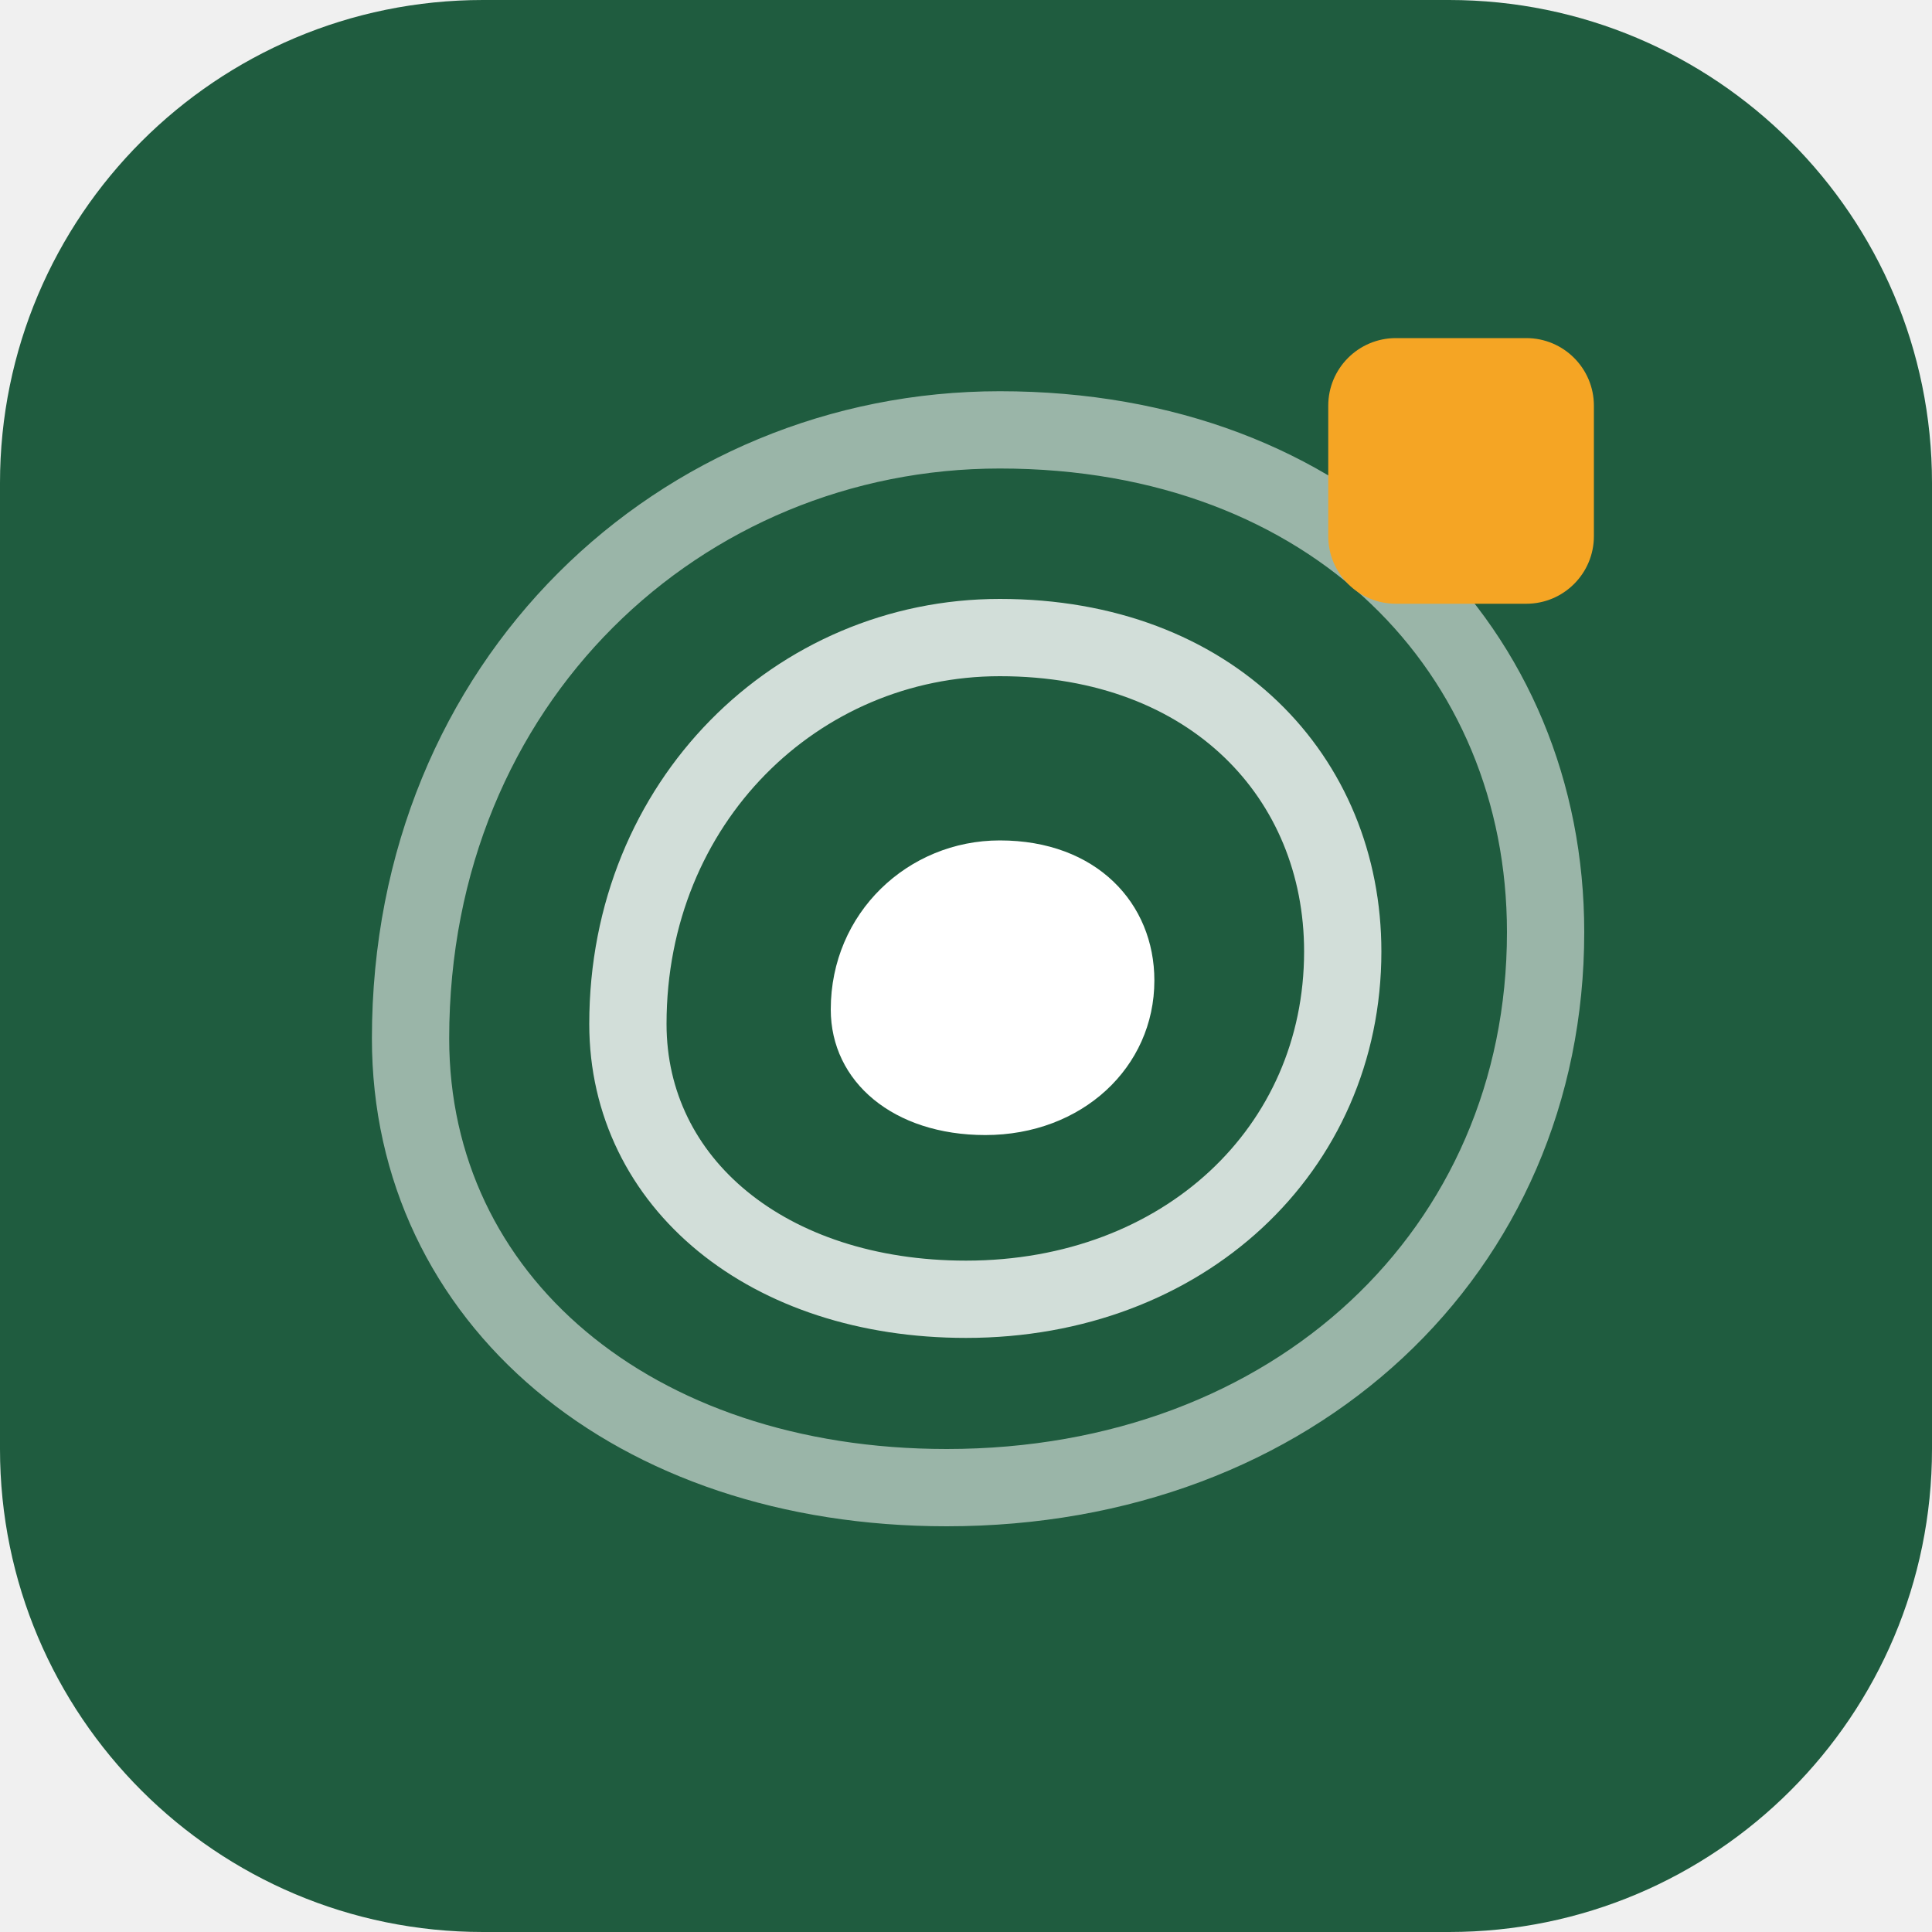
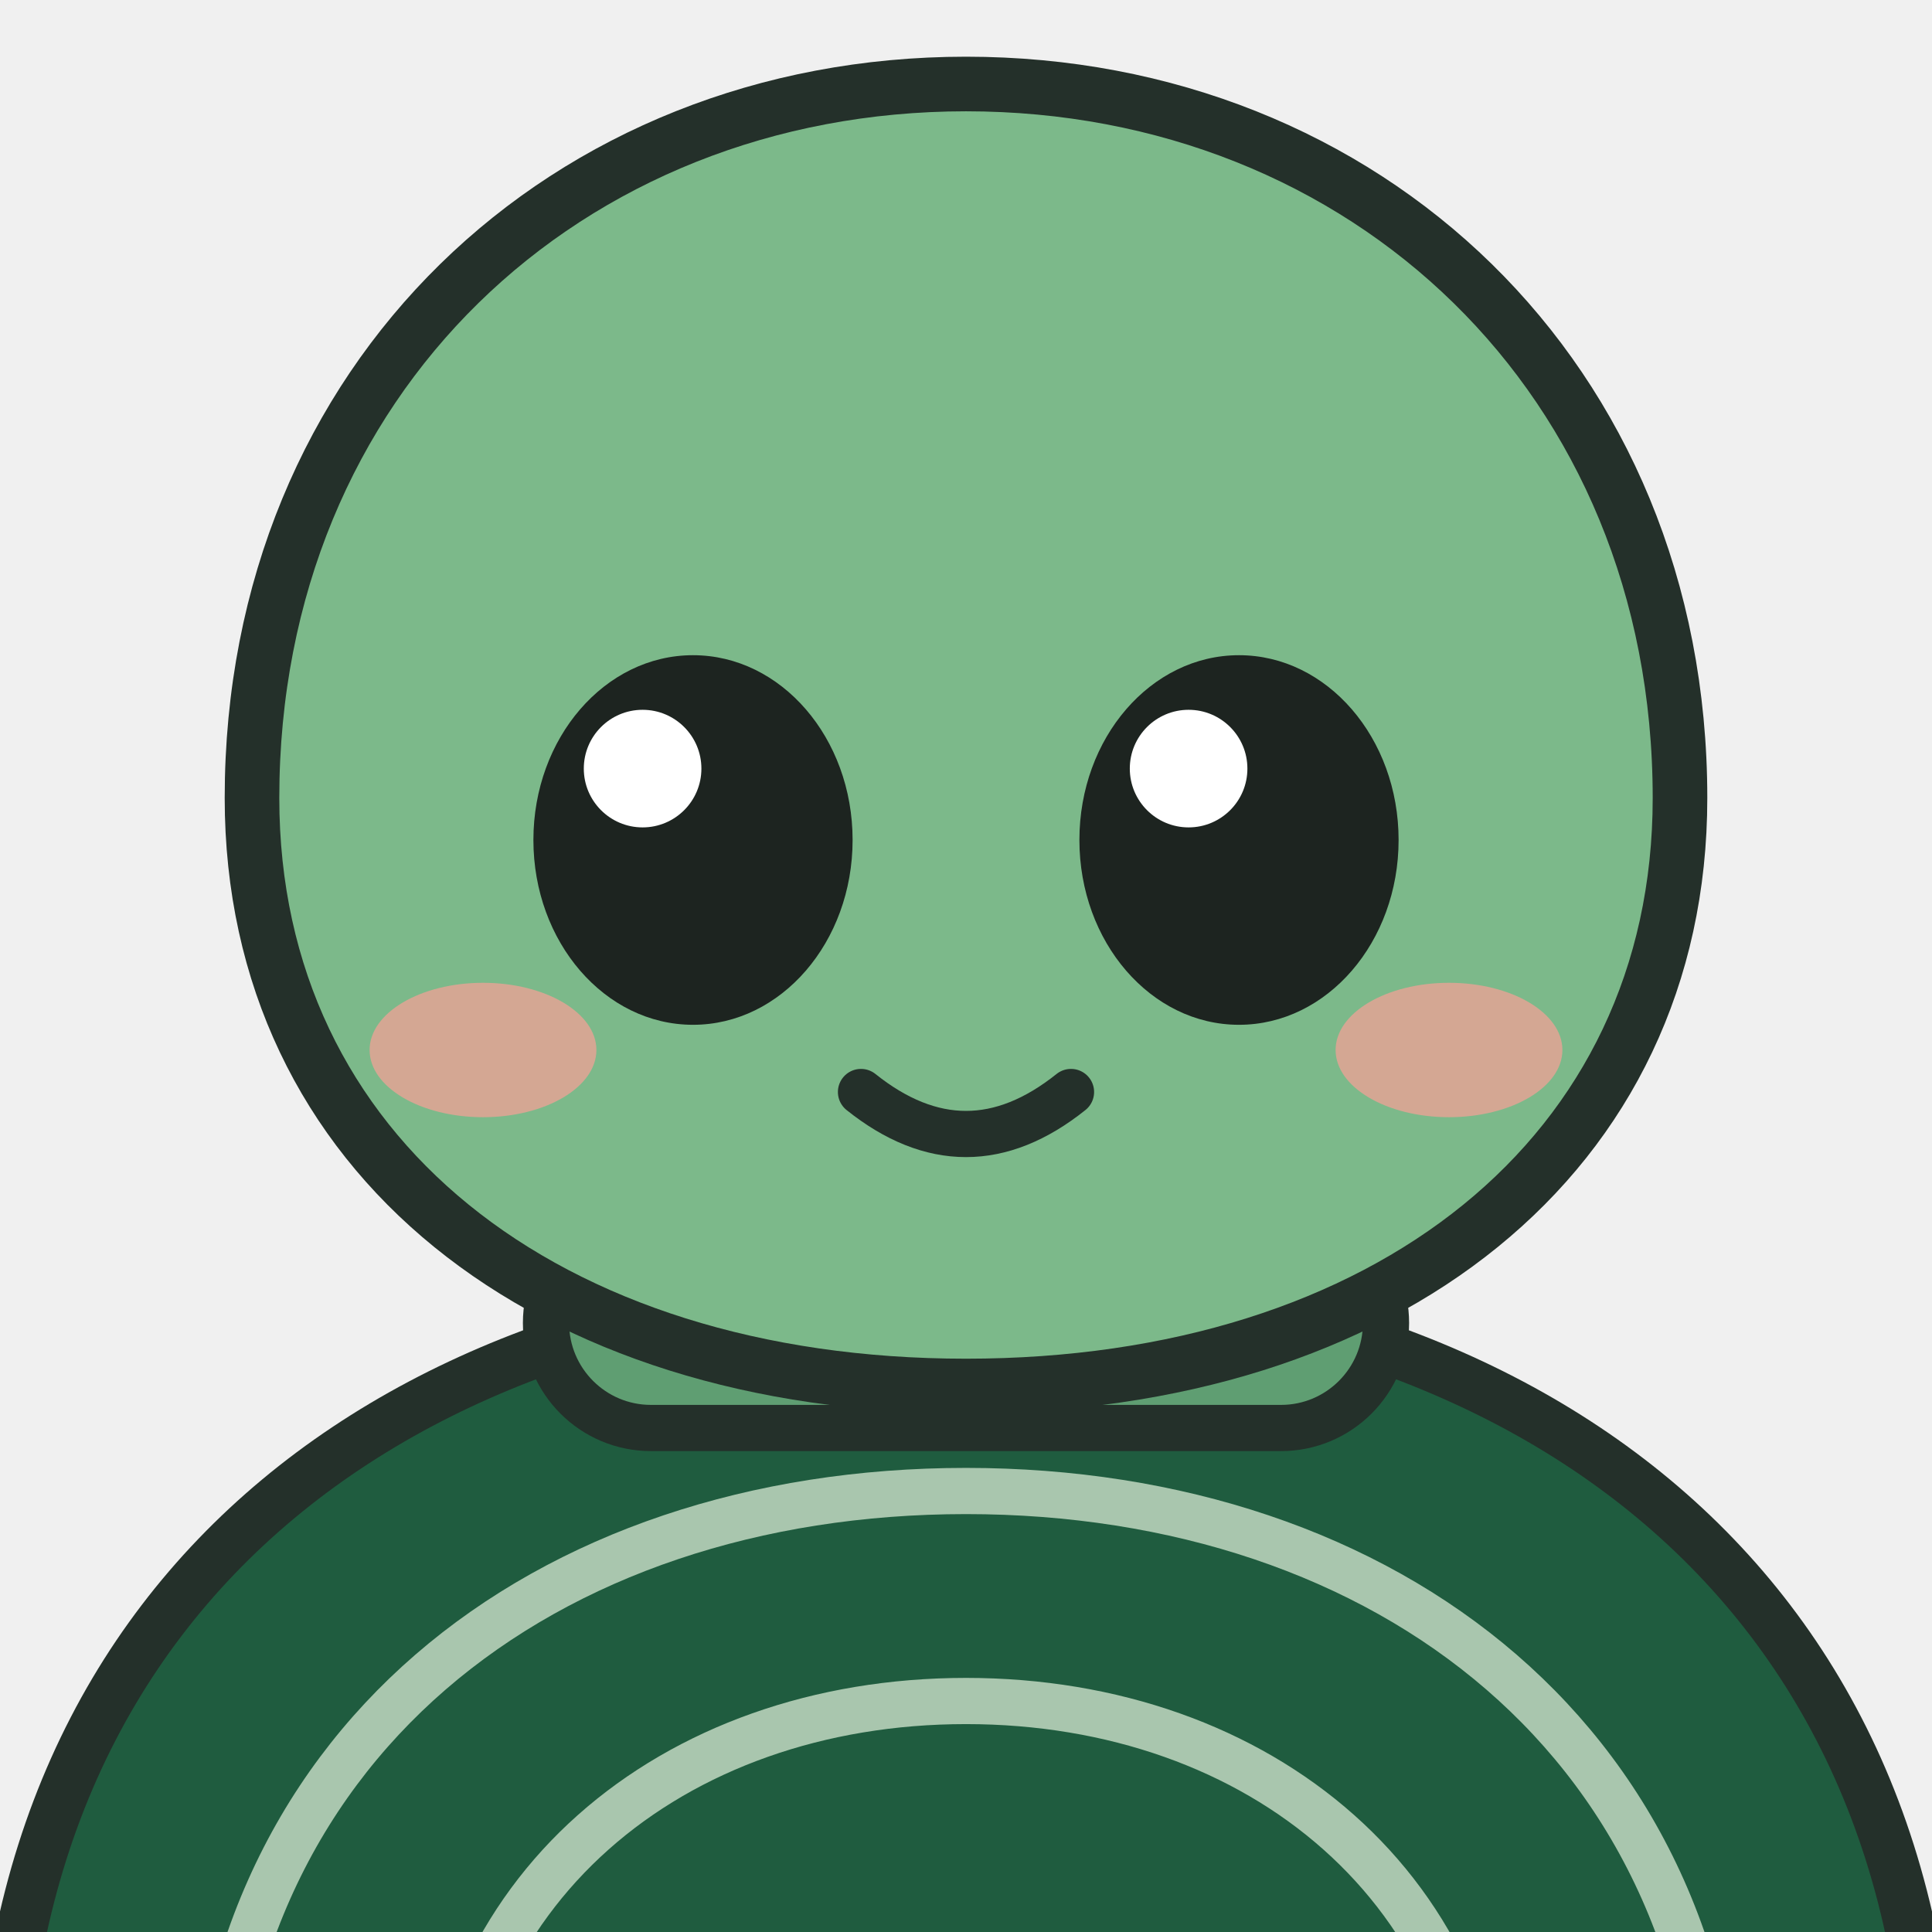
- <svg xmlns="http://www.w3.org/2000/svg" viewBox="0 0 40 40">
-   <rect width="40" height="40" rx="10" fill="#1f5c3f" />
-   <path d="M8.5 21.5c0-7.4 5.6-12.6 12.2-12.6 6.9 0 11.3 4.6 11.3 10.4 0 6.6-5.2 11.5-12.4 11.5-6.5 0-11.1-3.9-11.1-9.3Z" fill="none" stroke="#fff" stroke-opacity=".55" stroke-width="1.6" />
-   <path d="M13 21.2c0-4.6 3.5-8 7.7-8 4.4 0 7.1 2.9 7.1 6.5 0 4.1-3.3 7.2-7.8 7.2-4.1 0-7-2.4-7-5.7Z" fill="none" stroke="#fff" stroke-opacity=".8" stroke-width="1.6" />
-   <path d="M17.2 20.9c0-2 1.6-3.5 3.5-3.5 2 0 3.2 1.3 3.2 2.9 0 1.8-1.5 3.2-3.5 3.2-1.9 0-3.2-1.1-3.2-2.6Z" fill="#fff" />
-   <rect x="27.5" y="7" width="5.5" height="5.5" rx="1.4" fill="#f5a524" />
+ <svg xmlns="http://www.w3.org/2000/svg" viewBox="14 18 92 92">
+   <path d="M14 120C14 93 34 79 60 79s46 14 46 41Z" fill="#1f5c3f" stroke="#24302a" stroke-width="2.4" />
+   <path d="M24 122c0-21 16-33 36-33s36 12 36 33M35 122c0-14 11-23 25-23s25 9 25 23" fill="none" stroke="#a9c6ae" stroke-width="2.2" />
+   <rect x="40" y="76" width="40" height="10" rx="5" fill="#5f9e72" stroke="#24302a" stroke-width="2.2" />
+   <path d="M26 56c0-20 15-34 34-34s34 14 34 34c0 17-14 28-34 28S26 73 26 56Z" fill="#7cb98a" stroke="#24302a" stroke-width="2.6" />
+   <ellipse cx="47" cy="58" rx="7.6" ry="8.8" fill="#1d2420" />
+   <ellipse cx="73" cy="58" rx="7.6" ry="8.8" fill="#1d2420" />
+   <circle cx="44.6" cy="54.6" r="2.8" fill="#fff" />
+   <circle cx="70.6" cy="54.6" r="2.8" fill="#fff" />
+   <ellipse cx="37" cy="68" rx="5.4" ry="3.2" fill="#f2a196" opacity=".75" />
+   <ellipse cx="83" cy="68" rx="5.4" ry="3.2" fill="#f2a196" opacity=".75" />
+   <path d="M55 70q5 4 10 0" fill="none" stroke="#24302a" stroke-width="2.2" stroke-linecap="round" />
</svg>
